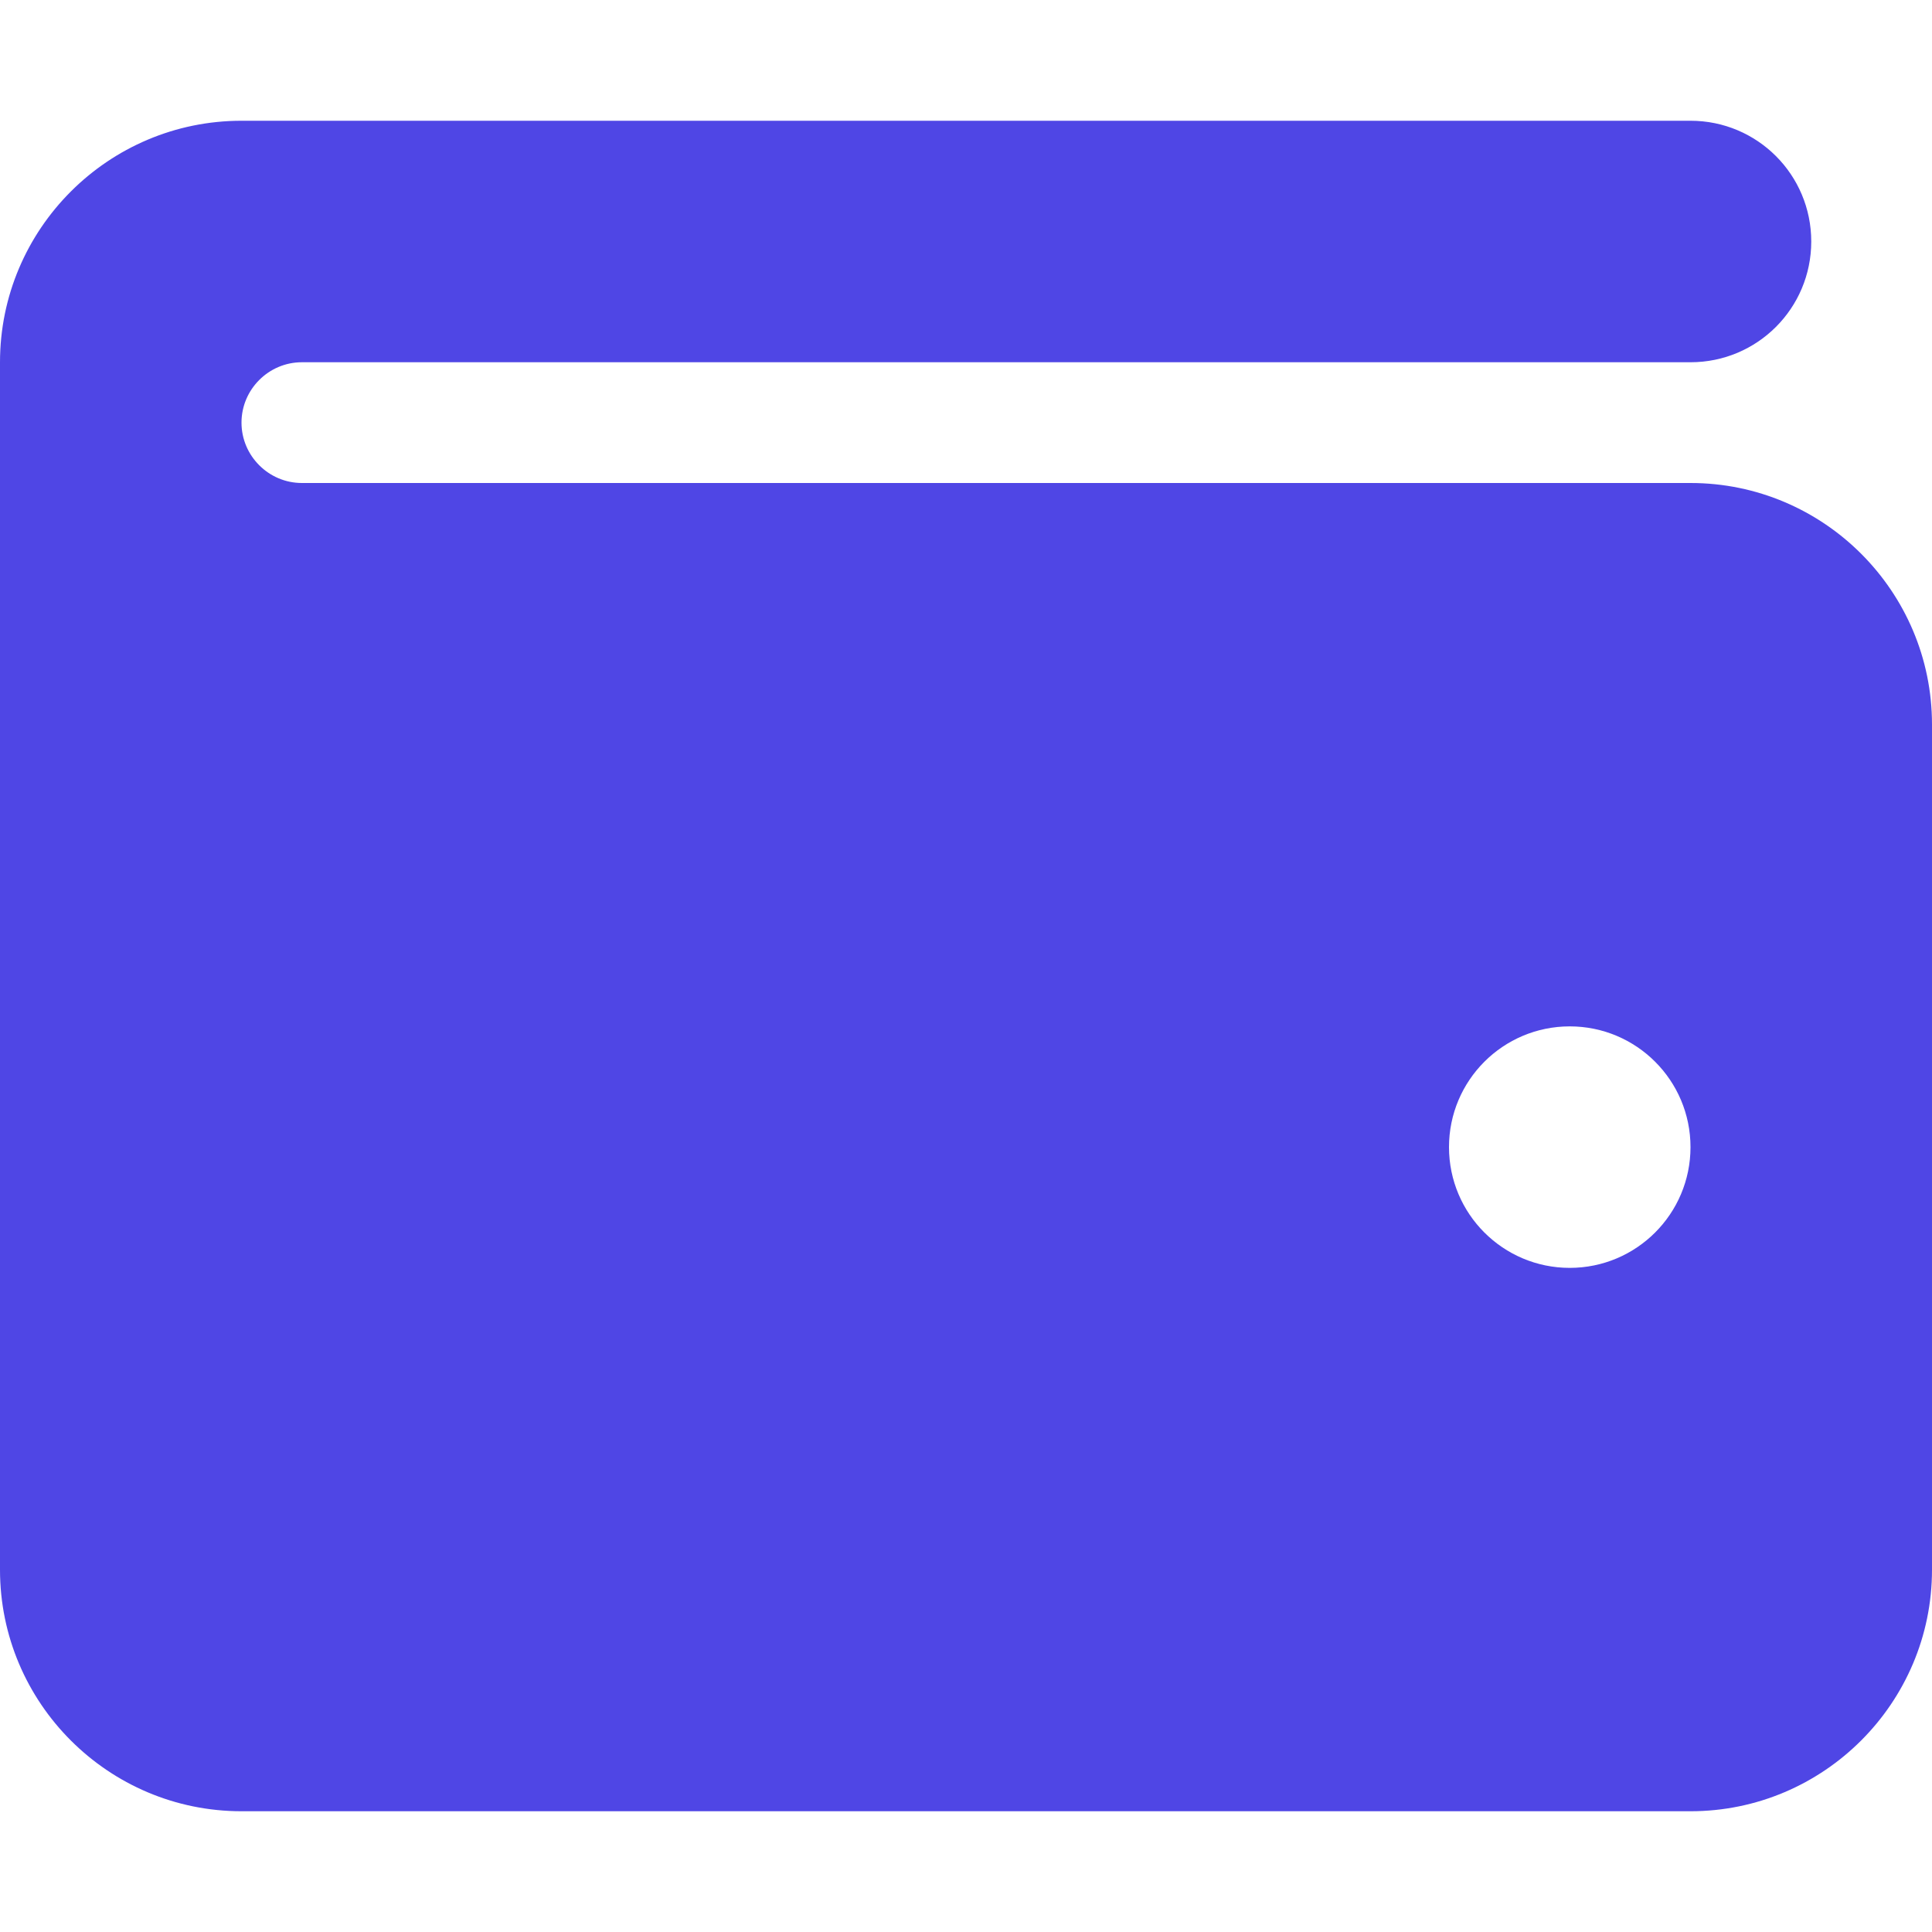
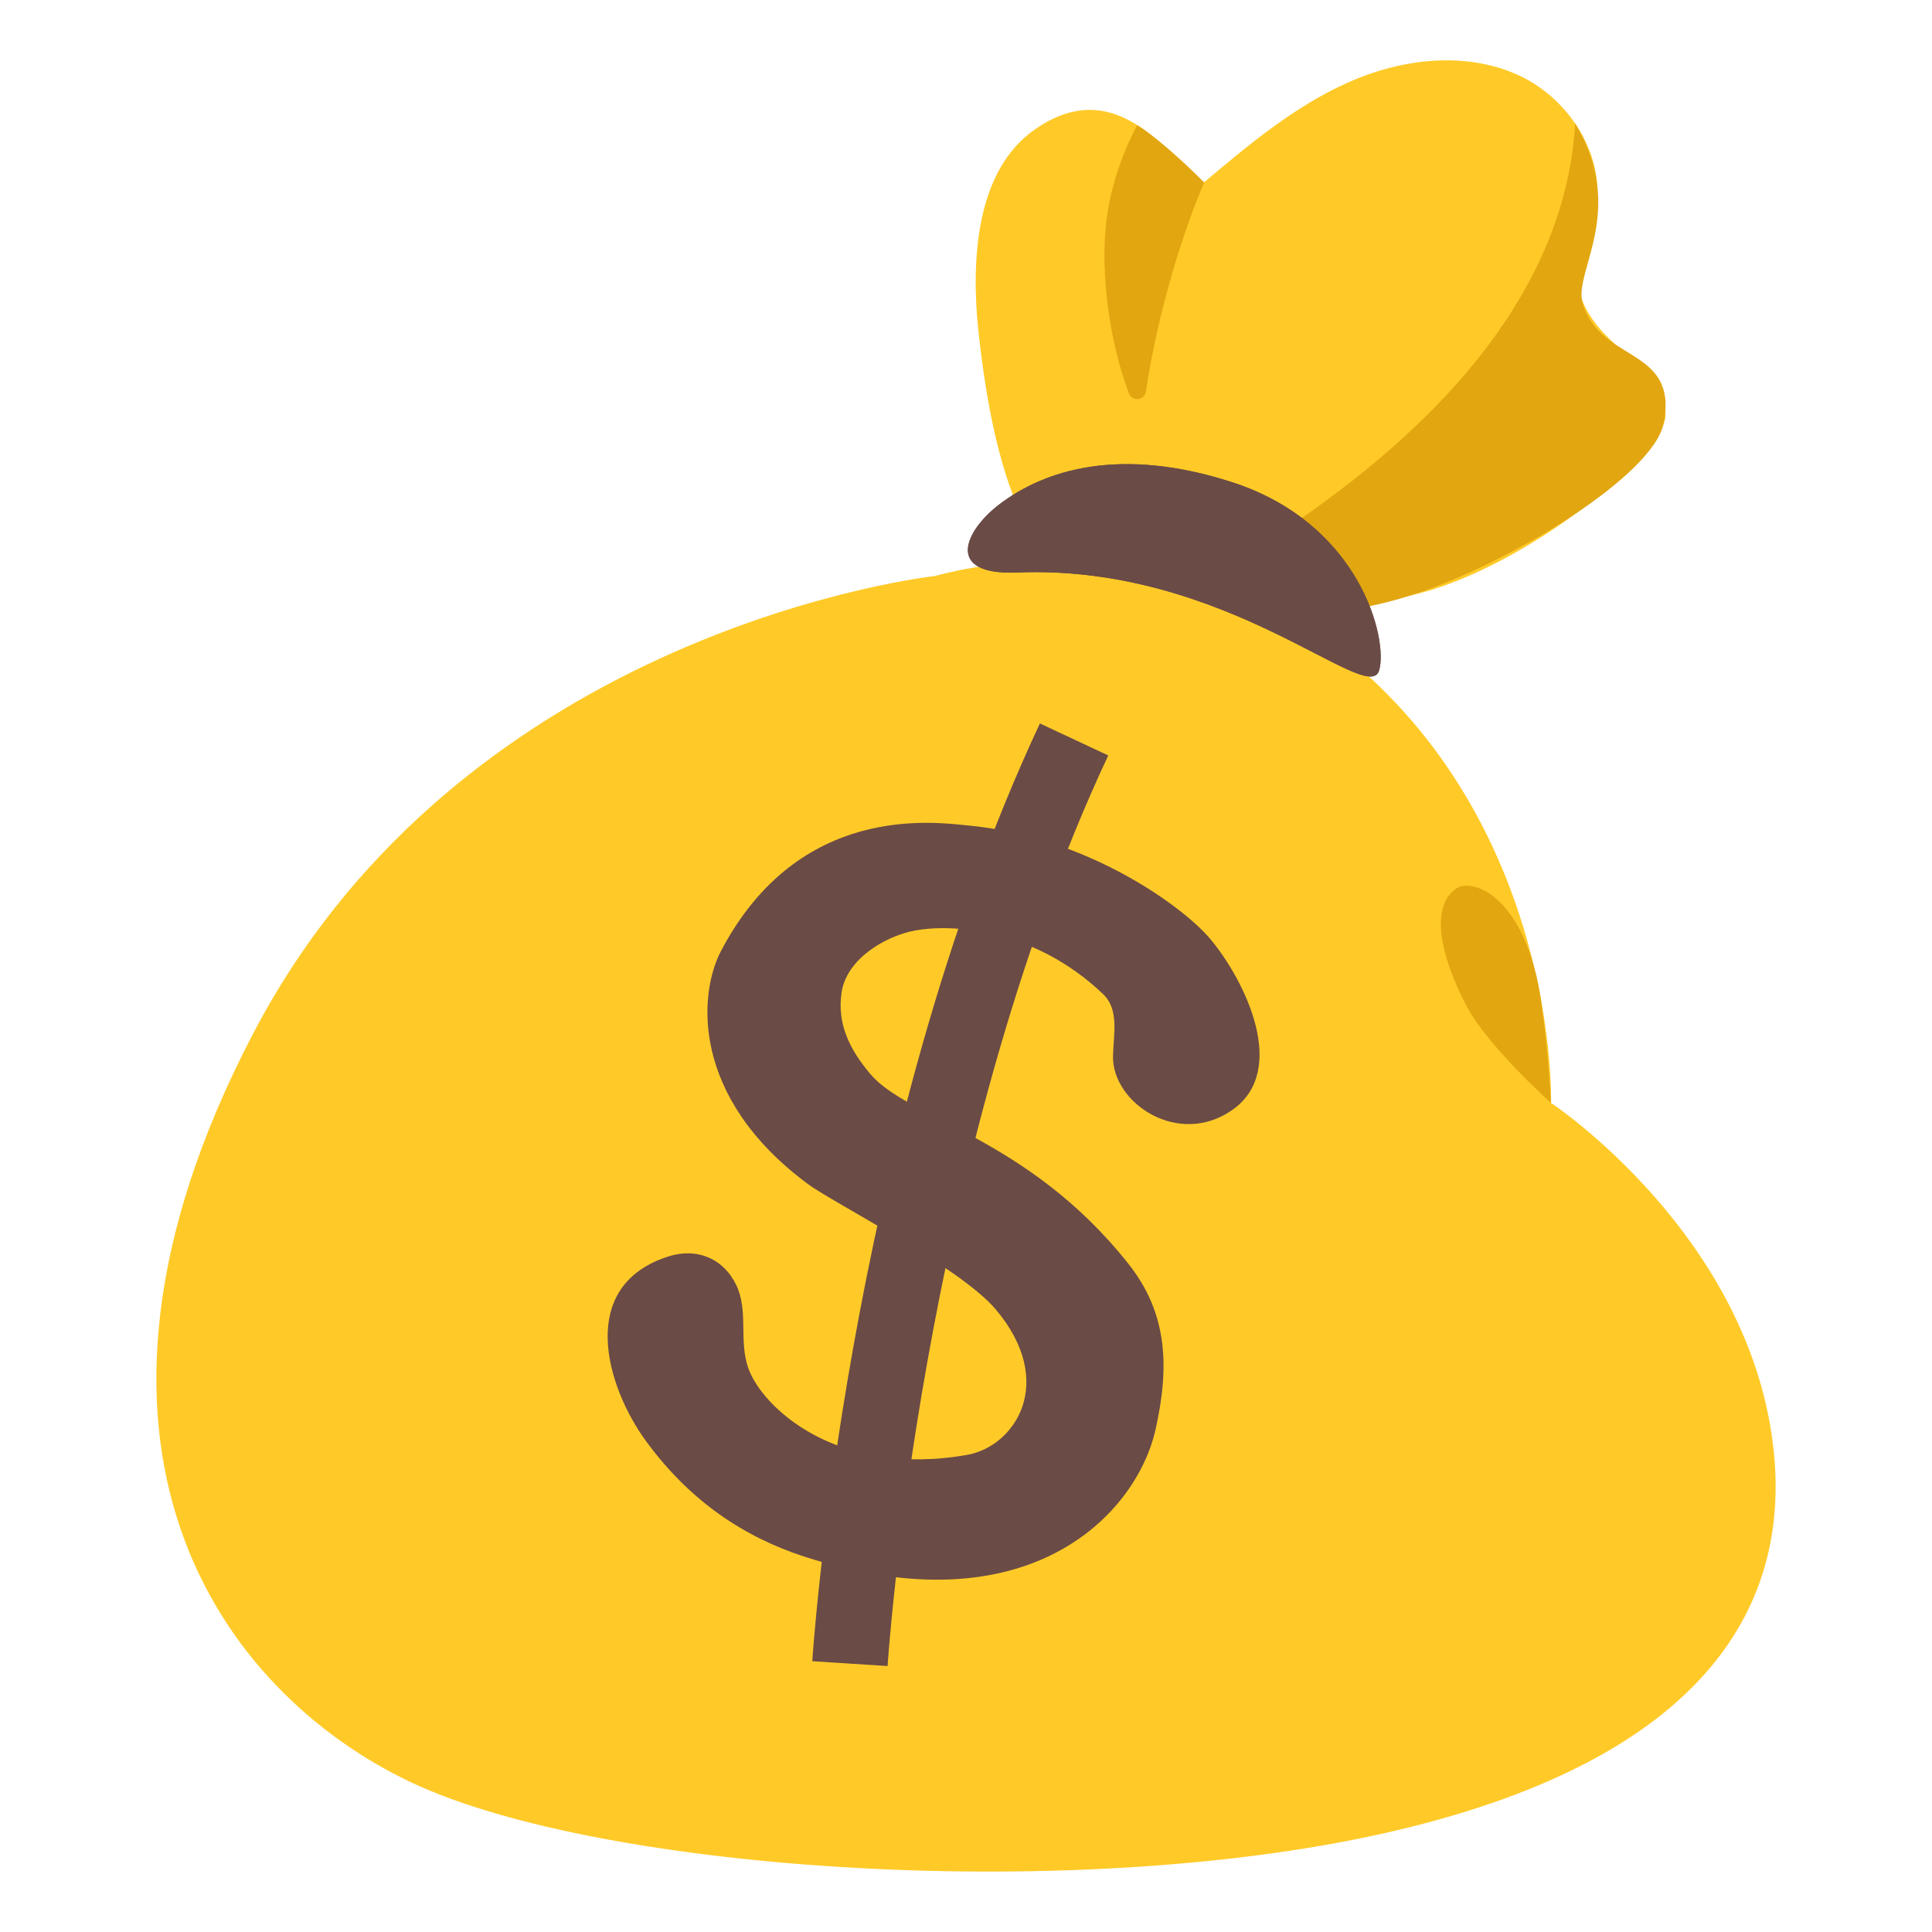
- <svg xmlns="http://www.w3.org/2000/svg" viewBox="0 0 512 512" style="fill: #4f46e5">
-   <path d="M64 32C28.7 32 0 60.7 0 96V416c0 35.3 28.7 64 64 64H448c35.3 0 64-28.7 64-64V192c0-35.3-28.7-64-64-64H80c-8.8 0-16-7.2-16-16s7.2-16 16-16H448c17.7 0 32-14.3 32-32s-14.3-32-32-32H64zM416 272a32 32 0 1 1 0 64 32 32 0 1 1 0-64z" />
+ <svg xmlns="http://www.w3.org/2000/svg" viewBox="0 0 128 128">
+   <path fill="#ffca28" d="M93.46 39.45c6.71-1.49 15.45-8.15 16.78-11.43c.78-1.92-3.11-4.92-4.15-6.13c-2.38-2.76-1.42-4.12-.5-7.41c1.05-3.74-1.44-7.87-4.97-9.49s-7.75-1.11-11.3.47s-6.58 4.12-9.55 6.62c-2.17-1.37-5.63-7.42-11.23-3.49c-3.87 2.71-4.22 8.61-3.72 13.32c1.17 10.87 3.85 16.51 8.9 18.03c6.38 1.92 13.44.91 19.74-.49" />
+   <path fill="#e2a610" d="M104.36 8.18c-.85 14.65-15.14 24.37-21.92 28.65l4.4 3.78s2.79.06 6.61-1.16c6.55-2.08 16.12-7.96 16.78-11.43c.97-5.05-4.21-3.95-5.38-7.94c-.61-2.11 2.97-6.1-.49-11.9m-24.58 3.91s-2.55-2.61-4.44-3.8c-.94 1.77-1.61 3.69-1.94 5.67c-.59 3.48 0 8.42 1.39 12.1c.22.57 1.04.48 1.13-.12c1.2-7.91 3.86-13.85 3.86-13.85" />
+   <path fill="#ffca28" d="M61.96 38.16S30.77 41.53 16.7 68.61s-2.11 43.5 10.55 49.48s44.56 8.09 65.31 3.17s25.94-15.12 24.97-24.97c-1.41-14.38-14.77-23.22-14.77-23.22s.53-17.76-13.25-29.29c-12.23-10.24-27.55-5.62-27.55-5.62" />
+   <path fill="#6b4b46" d="M74.76 83.73c-6.69-8.44-14.59-9.57-17.12-12.6c-1.38-1.65-2.19-3.32-1.88-5.39c.33-2.2 2.88-3.72 4.86-4.09c2.31-.44 7.82-.21 12.45 4.2c1.1 1.04.7 2.66.67 4.11c-.08 3.11 4.37 6.13 7.97 3.53c3.61-2.61.84-8.42-1.49-11.24c-1.76-2.13-8.14-6.82-16.07-7.56c-2.23-.21-11.2-1.54-16.38 8.31c-1.49 2.83-2.04 9.67 5.76 15.45c1.63 1.21 10.09 5.51 12.44 8.3c4.07 4.83 1.28 9.08-1.9 9.64c-8.67 1.52-13.58-3.17-14.49-5.74c-.65-1.83.03-3.81-.81-5.53c-.86-1.77-2.62-2.47-4.48-1.88c-6.1 1.94-4.16 8.61-1.46 12.28c2.89 3.93 6.44 6.3 10.43 7.6c14.89 4.85 22.05-2.81 23.3-8.42c.92-4.11.82-7.67-1.8-10.97" />
+   <path fill="none" stroke="#6b4b46" stroke-miterlimit="10" stroke-width="5" d="M71.16 48.99c-12.67 27.06-14.85 61.23-14.85 61.23" />
+   <path fill="#6d4c41" d="M81.67 31.96c8.44 2.75 10.31 10.38 9.7 12.46c-.73 2.44-10.08-7.06-23.98-6.49c-4.86.2-3.45-2.78-1.2-4.5c2.97-2.27 7.96-3.91 15.48-1.47" />
+   <path fill="#6b4b46" d="M81.67 31.96c8.44 2.75 10.31 10.38 9.7 12.46c-.73 2.44-10.08-7.06-23.98-6.49c-4.86.2-3.45-2.78-1.2-4.5c2.97-2.27 7.96-3.91 15.48-1.47" />
+   <path fill="#e2a610" d="M96.49 58.86c1.06-.73 4.62.53 5.62 7.5c.49 3.41.64 6.71.64 6.71s-4.2-3.77-5.59-6.42c-1.75-3.35-2.43-6.59-.67-7.79" />
</svg>
